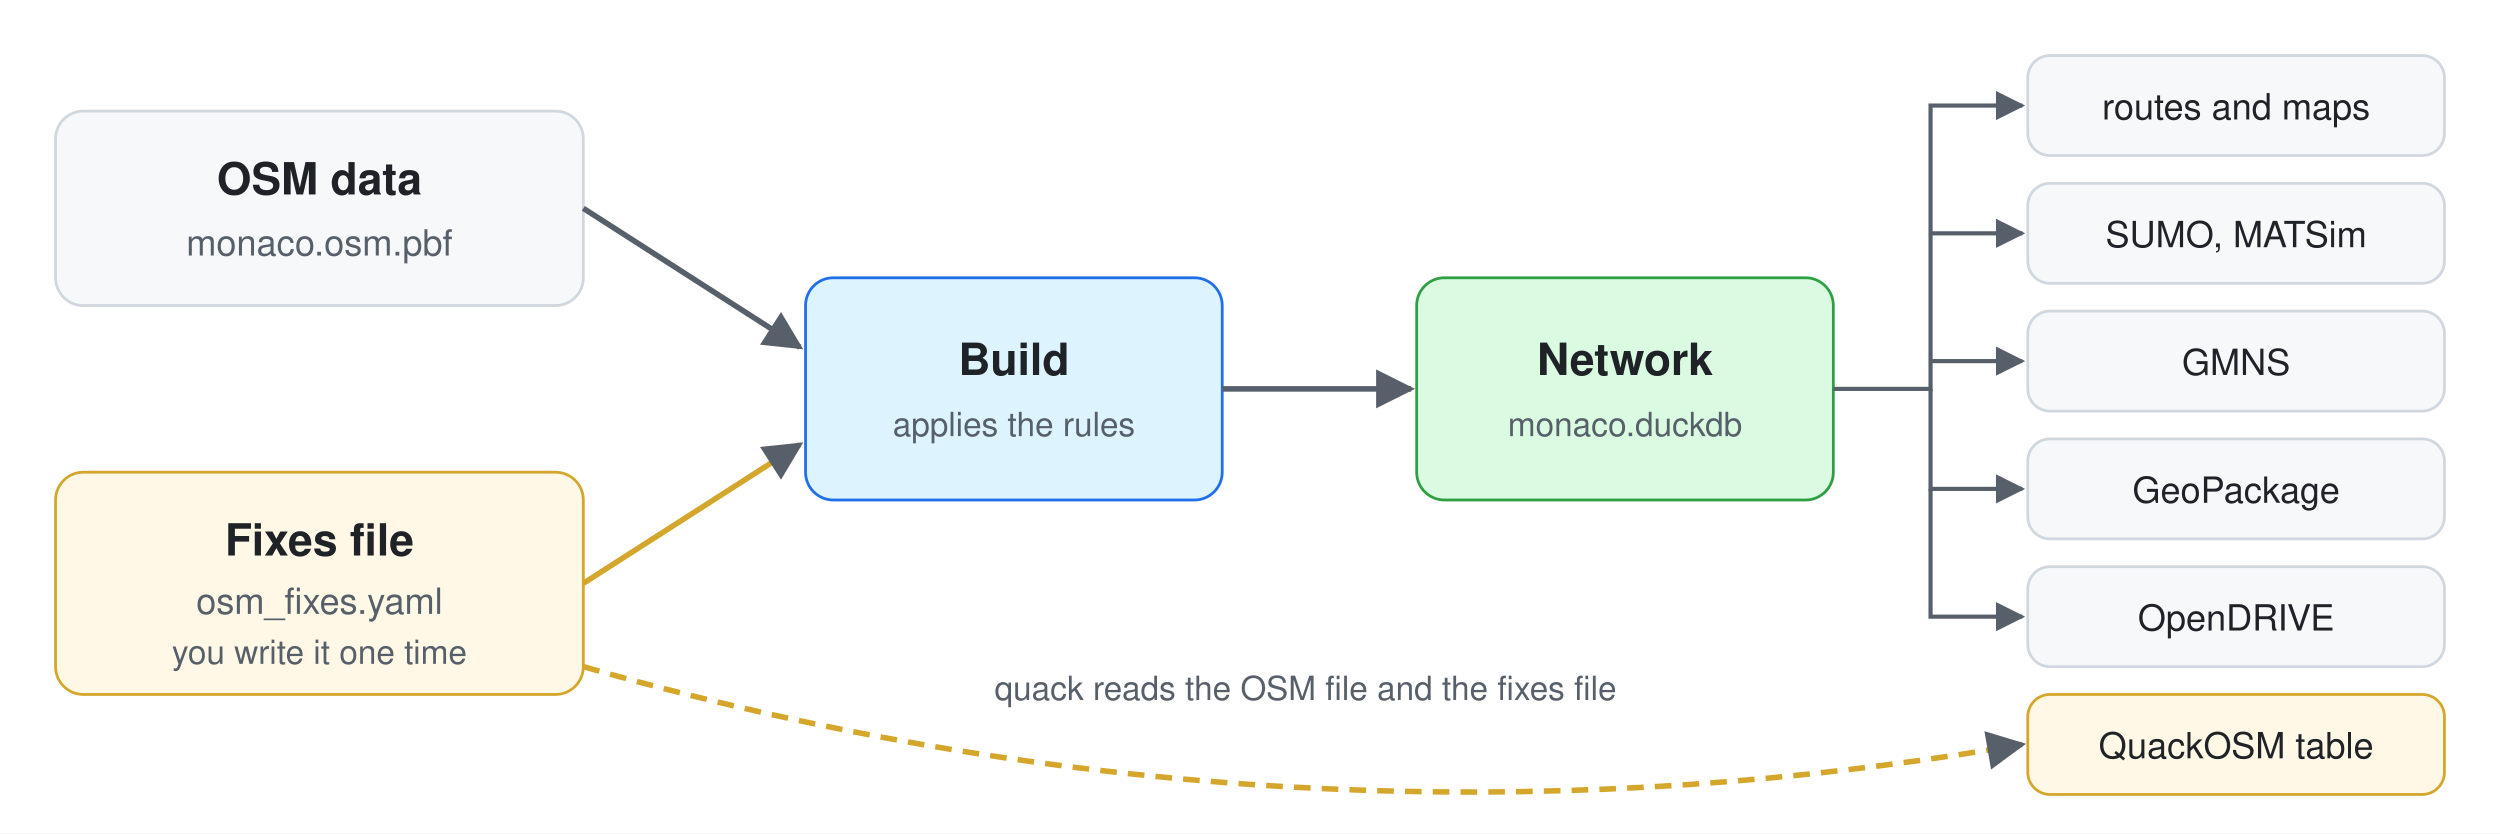
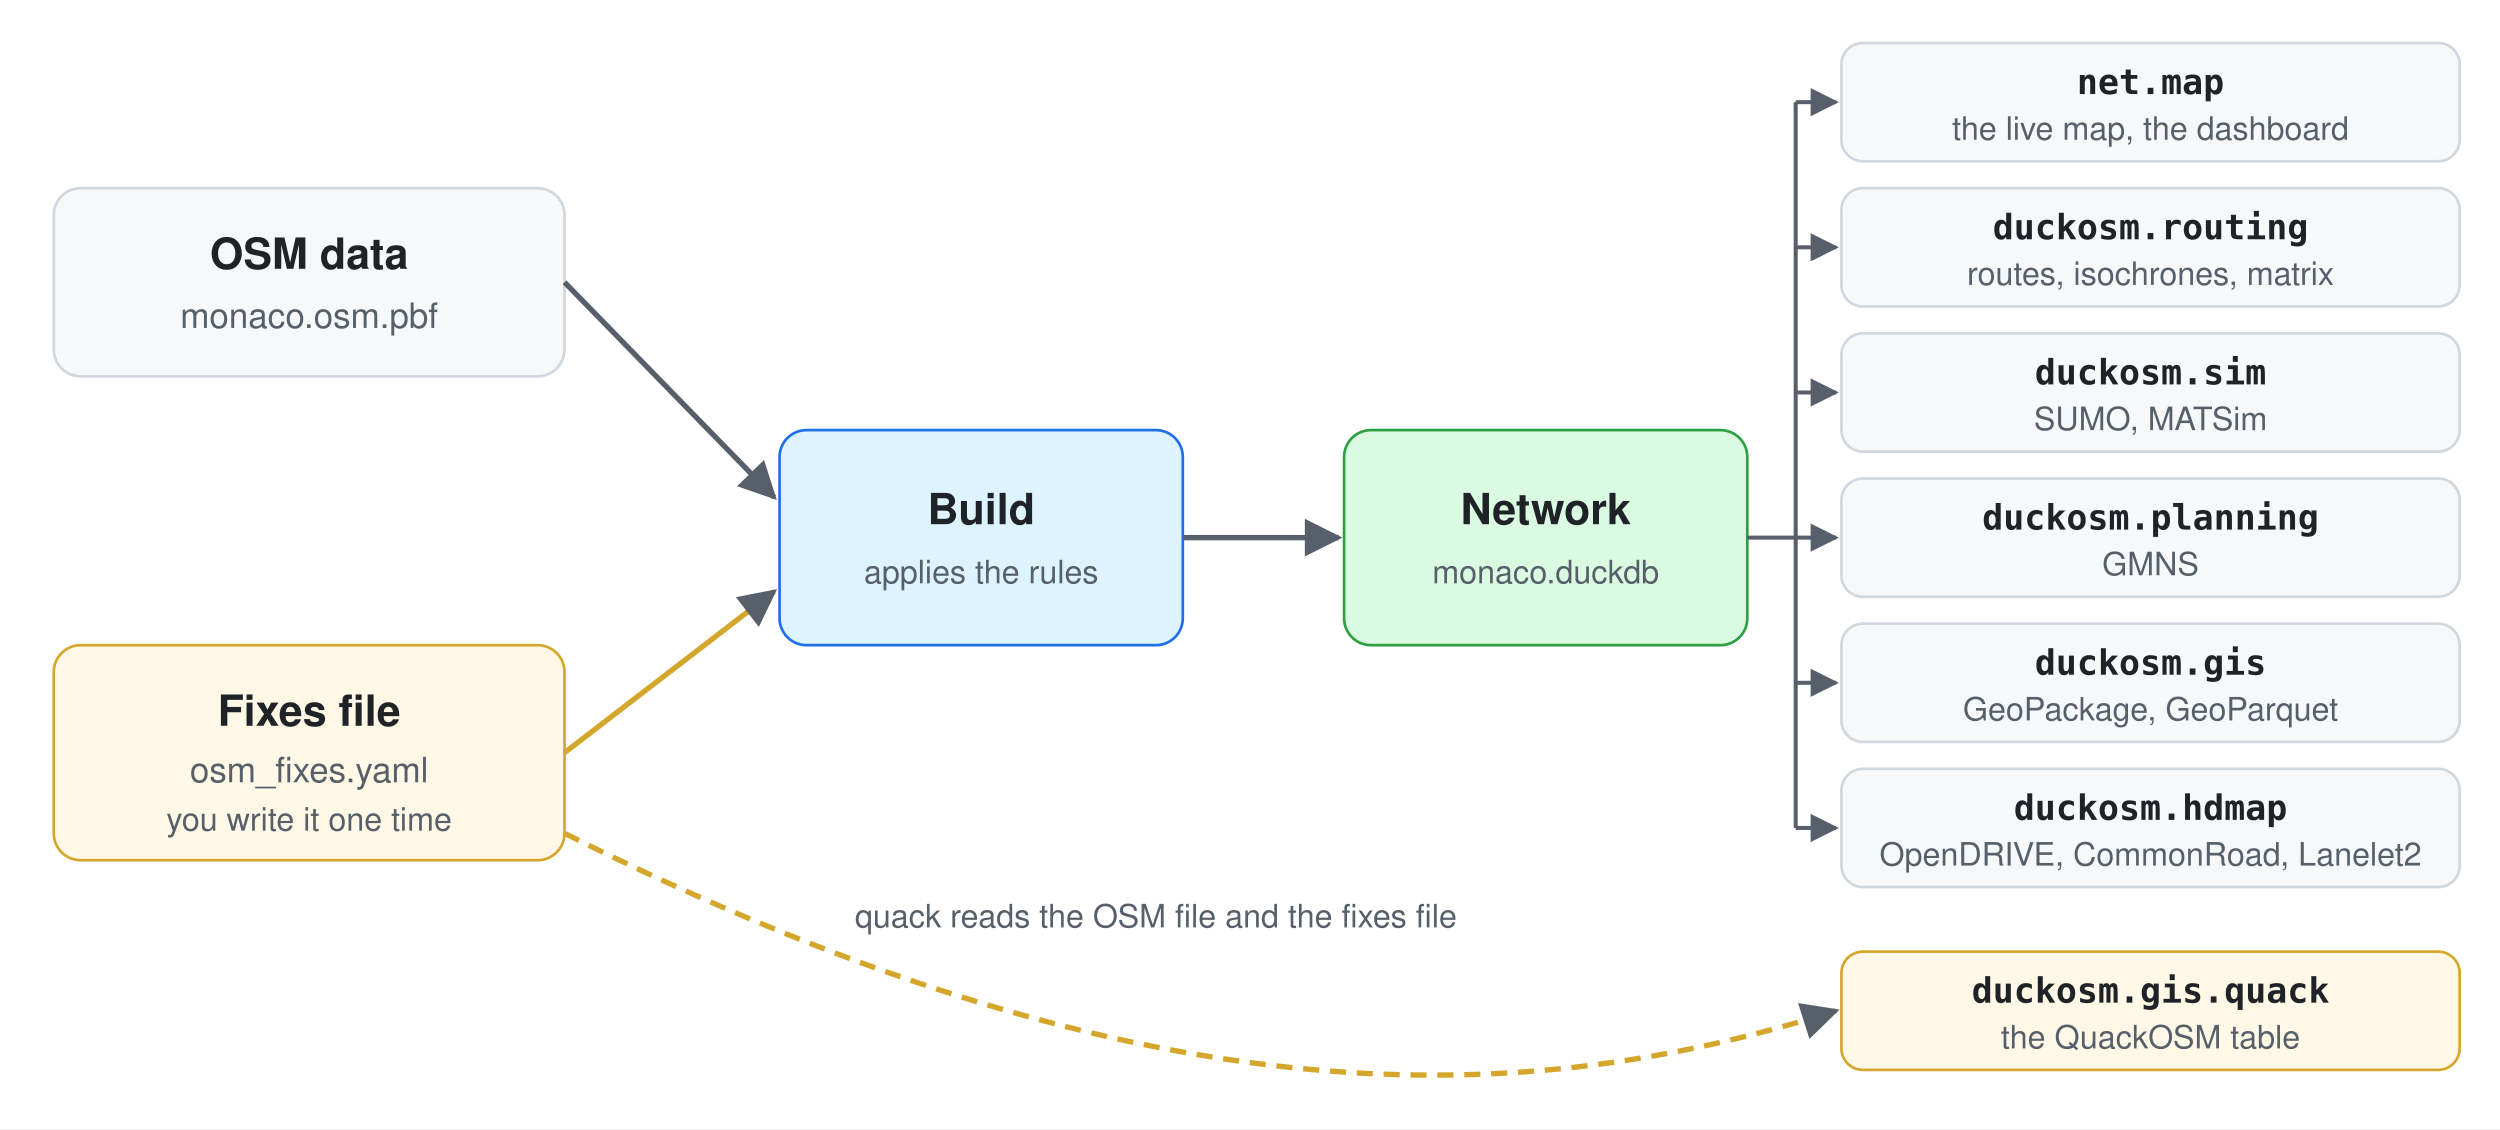
- <svg xmlns="http://www.w3.org/2000/svg" width="900" height="300" viewBox="0 0 900 300" font-family="Segoe UI, Helvetica, Arial, sans-serif">
+ <svg xmlns="http://www.w3.org/2000/svg" width="930" height="420" viewBox="0 0 930 420" font-family="Segoe UI, Helvetica, Arial, sans-serif">
  <defs>
    <marker id="arr" viewBox="0 0 10 10" refX="9" refY="5" markerWidth="7" markerHeight="7" orient="auto-start-reverse">
      <path d="M0,0 L10,5 L0,10 z" fill="#57606a" />
    </marker>
  </defs>
-   <rect x="0" y="0" width="900" height="300" fill="#ffffff" />
-   <rect x="20" y="40" width="190" height="70" rx="10" fill="#f6f8fa" stroke="#d0d7de" />
-   <text x="115" y="70" font-size="16" font-weight="600" fill="#1f2328" text-anchor="middle">OSM data</text>
-   <text x="115" y="92" font-size="13" fill="#57606a" text-anchor="middle">monaco.osm.pbf</text>
-   <rect x="20" y="170" width="190" height="80" rx="10" fill="#fff8e6" stroke="#d4a72c" />
-   <text x="115" y="200" font-size="16" font-weight="600" fill="#1f2328" text-anchor="middle">Fixes file</text>
-   <text x="115" y="221" font-size="13" fill="#57606a" text-anchor="middle">osm_fixes.yaml</text>
-   <text x="115" y="239" font-size="12" fill="#57606a" text-anchor="middle">you write it one time</text>
-   <rect x="290" y="100" width="150" height="80" rx="10" fill="#ddf4ff" stroke="#1f6feb" />
-   <text x="365" y="135" font-size="16" font-weight="600" fill="#1f2328" text-anchor="middle">Build</text>
-   <text x="365" y="157" font-size="12" fill="#57606a" text-anchor="middle">applies the rules</text>
-   <line x1="210" y1="75" x2="288" y2="125" stroke="#57606a" stroke-width="2" marker-end="url(#arr)" />
-   <line x1="210" y1="210" x2="288" y2="160" stroke="#d4a72c" stroke-width="2" marker-end="url(#arr)" />
-   <rect x="510" y="100" width="150" height="80" rx="10" fill="#dafbe1" stroke="#2ea043" />
-   <text x="585" y="135" font-size="16" font-weight="600" fill="#1f2328" text-anchor="middle">Network</text>
-   <text x="585" y="157" font-size="12" fill="#57606a" text-anchor="middle">monaco.duckdb</text>
-   <line x1="440" y1="140" x2="508" y2="140" stroke="#57606a" stroke-width="2" marker-end="url(#arr)" />
-   <g font-size="13" fill="#1f2328" text-anchor="middle">
-     <rect x="730" y="20" width="150" height="36" rx="8" fill="#f6f8fa" stroke="#d0d7de" />
-     <text x="805" y="43">routes and maps</text>
-     <rect x="730" y="66" width="150" height="36" rx="8" fill="#f6f8fa" stroke="#d0d7de" />
-     <text x="805" y="89">SUMO, MATSim</text>
-     <rect x="730" y="112" width="150" height="36" rx="8" fill="#f6f8fa" stroke="#d0d7de" />
-     <text x="805" y="135">GMNS</text>
-     <rect x="730" y="158" width="150" height="36" rx="8" fill="#f6f8fa" stroke="#d0d7de" />
-     <text x="805" y="181">GeoPackage</text>
-     <rect x="730" y="204" width="150" height="36" rx="8" fill="#f6f8fa" stroke="#d0d7de" />
-     <text x="805" y="227">OpenDRIVE</text>
-     <rect x="730" y="250" width="150" height="36" rx="8" fill="#fff8e6" stroke="#d4a72c" />
-     <text x="805" y="273">QuackOSM table</text>
+   <rect x="0" y="0" width="930" height="420" fill="#ffffff" />
+   <rect x="20" y="70" width="190" height="70" rx="10" fill="#f6f8fa" stroke="#d0d7de" />
+   <text x="115" y="100" font-size="16" font-weight="600" fill="#1f2328" text-anchor="middle">OSM data</text>
+   <text x="115" y="122" font-size="13" fill="#57606a" text-anchor="middle">monaco.osm.pbf</text>
+   <rect x="20" y="240" width="190" height="80" rx="10" fill="#fff8e6" stroke="#d4a72c" />
+   <text x="115" y="270" font-size="16" font-weight="600" fill="#1f2328" text-anchor="middle">Fixes file</text>
+   <text x="115" y="291" font-size="13" fill="#57606a" text-anchor="middle">osm_fixes.yaml</text>
+   <text x="115" y="309" font-size="12" fill="#57606a" text-anchor="middle">you write it one time</text>
+   <rect x="290" y="160" width="150" height="80" rx="10" fill="#ddf4ff" stroke="#1f6feb" />
+   <text x="365" y="195" font-size="16" font-weight="600" fill="#1f2328" text-anchor="middle">Build</text>
+   <text x="365" y="217" font-size="12" fill="#57606a" text-anchor="middle">applies the rules</text>
+   <line x1="210" y1="105" x2="288" y2="185" stroke="#57606a" stroke-width="2" marker-end="url(#arr)" />
+   <line x1="210" y1="280" x2="288" y2="220" stroke="#d4a72c" stroke-width="2" marker-end="url(#arr)" />
+   <rect x="500" y="160" width="150" height="80" rx="10" fill="#dafbe1" stroke="#2ea043" />
+   <text x="575" y="195" font-size="16" font-weight="600" fill="#1f2328" text-anchor="middle">Network</text>
+   <text x="575" y="217" font-size="12" fill="#57606a" text-anchor="middle">monaco.duckdb</text>
+   <line x1="440" y1="200" x2="498" y2="200" stroke="#57606a" stroke-width="2" marker-end="url(#arr)" />
+   <rect x="685" y="16" width="230" height="44" rx="8" fill="#f6f8fa" stroke="#d0d7de" />
+   <text x="800" y="35" font-size="13" font-weight="600" fill="#1f2328" text-anchor="middle" font-family="Consolas, Menlo, monospace">net.map</text>
+   <text x="800" y="52" font-size="12" fill="#57606a" text-anchor="middle">the live map, the dashboard</text>
+   <rect x="685" y="70" width="230" height="44" rx="8" fill="#f6f8fa" stroke="#d0d7de" />
+   <text x="800" y="89" font-size="13" font-weight="600" fill="#1f2328" text-anchor="middle" font-family="Consolas, Menlo, monospace">duckosm.routing</text>
+   <text x="800" y="106" font-size="12" fill="#57606a" text-anchor="middle">routes, isochrones, matrix</text>
+   <rect x="685" y="124" width="230" height="44" rx="8" fill="#f6f8fa" stroke="#d0d7de" />
+   <text x="800" y="143" font-size="13" font-weight="600" fill="#1f2328" text-anchor="middle" font-family="Consolas, Menlo, monospace">duckosm.sim</text>
+   <text x="800" y="160" font-size="12" fill="#57606a" text-anchor="middle">SUMO, MATSim</text>
+   <rect x="685" y="178" width="230" height="44" rx="8" fill="#f6f8fa" stroke="#d0d7de" />
+   <text x="800" y="197" font-size="13" font-weight="600" fill="#1f2328" text-anchor="middle" font-family="Consolas, Menlo, monospace">duckosm.planning</text>
+   <text x="800" y="214" font-size="12" fill="#57606a" text-anchor="middle">GMNS</text>
+   <rect x="685" y="232" width="230" height="44" rx="8" fill="#f6f8fa" stroke="#d0d7de" />
+   <text x="800" y="251" font-size="13" font-weight="600" fill="#1f2328" text-anchor="middle" font-family="Consolas, Menlo, monospace">duckosm.gis</text>
+   <text x="800" y="268" font-size="12" fill="#57606a" text-anchor="middle">GeoPackage, GeoParquet</text>
+   <rect x="685" y="286" width="230" height="44" rx="8" fill="#f6f8fa" stroke="#d0d7de" />
+   <text x="800" y="305" font-size="13" font-weight="600" fill="#1f2328" text-anchor="middle" font-family="Consolas, Menlo, monospace">duckosm.hdmap</text>
+   <text x="800" y="322" font-size="12" fill="#57606a" text-anchor="middle">OpenDRIVE, CommonRoad, Lanelet2</text>
+   <rect x="685" y="354" width="230" height="44" rx="8" fill="#fff8e6" stroke="#d4a72c" />
+   <text x="800" y="373" font-size="13" font-weight="600" fill="#1f2328" text-anchor="middle" font-family="Consolas, Menlo, monospace">duckosm.gis.quack</text>
+   <text x="800" y="390" font-size="12" fill="#57606a" text-anchor="middle">the QuackOSM table</text>
+   <g stroke="#57606a" stroke-width="1.5" fill="none">
+     <path d="M650,200 L668,200" />
+     <path d="M668,38 L668,308" />
+     <path d="M668,38 L683,38" marker-end="url(#arr)" />
+     <path d="M668,92 L683,92" marker-end="url(#arr)" />
+     <path d="M668,146 L683,146" marker-end="url(#arr)" />
+     <path d="M668,200 L683,200" marker-end="url(#arr)" />
+     <path d="M668,254 L683,254" marker-end="url(#arr)" />
+     <path d="M668,308 L683,308" marker-end="url(#arr)" />
  </g>
-   <g stroke="#57606a" stroke-width="1.5" fill="none" marker-end="url(#arr)">
-     <path d="M660,140 L695,140 L695,38 L728,38" />
-     <path d="M695,84 L728,84" />
-     <path d="M695,130 L728,130" />
-     <path d="M695,140 L695,176 L728,176" />
-     <path d="M695,176 L695,222 L728,222" />
-   </g>
-   <path d="M210,240 C420,300 600,290 728,268" stroke="#d4a72c" stroke-width="2" fill="none" stroke-dasharray="6 4" marker-end="url(#arr)" />
-   <text x="470" y="252" font-size="12" fill="#57606a" text-anchor="middle">quack reads the OSM file and the fixes file</text>
+   <path d="M210,310 C420,415 560,415 683,376" stroke="#d4a72c" stroke-width="2" fill="none" stroke-dasharray="6 4" marker-end="url(#arr)" />
+   <text x="430" y="345" font-size="12" fill="#57606a" text-anchor="middle">quack reads the OSM file and the fixes file</text>
</svg>
